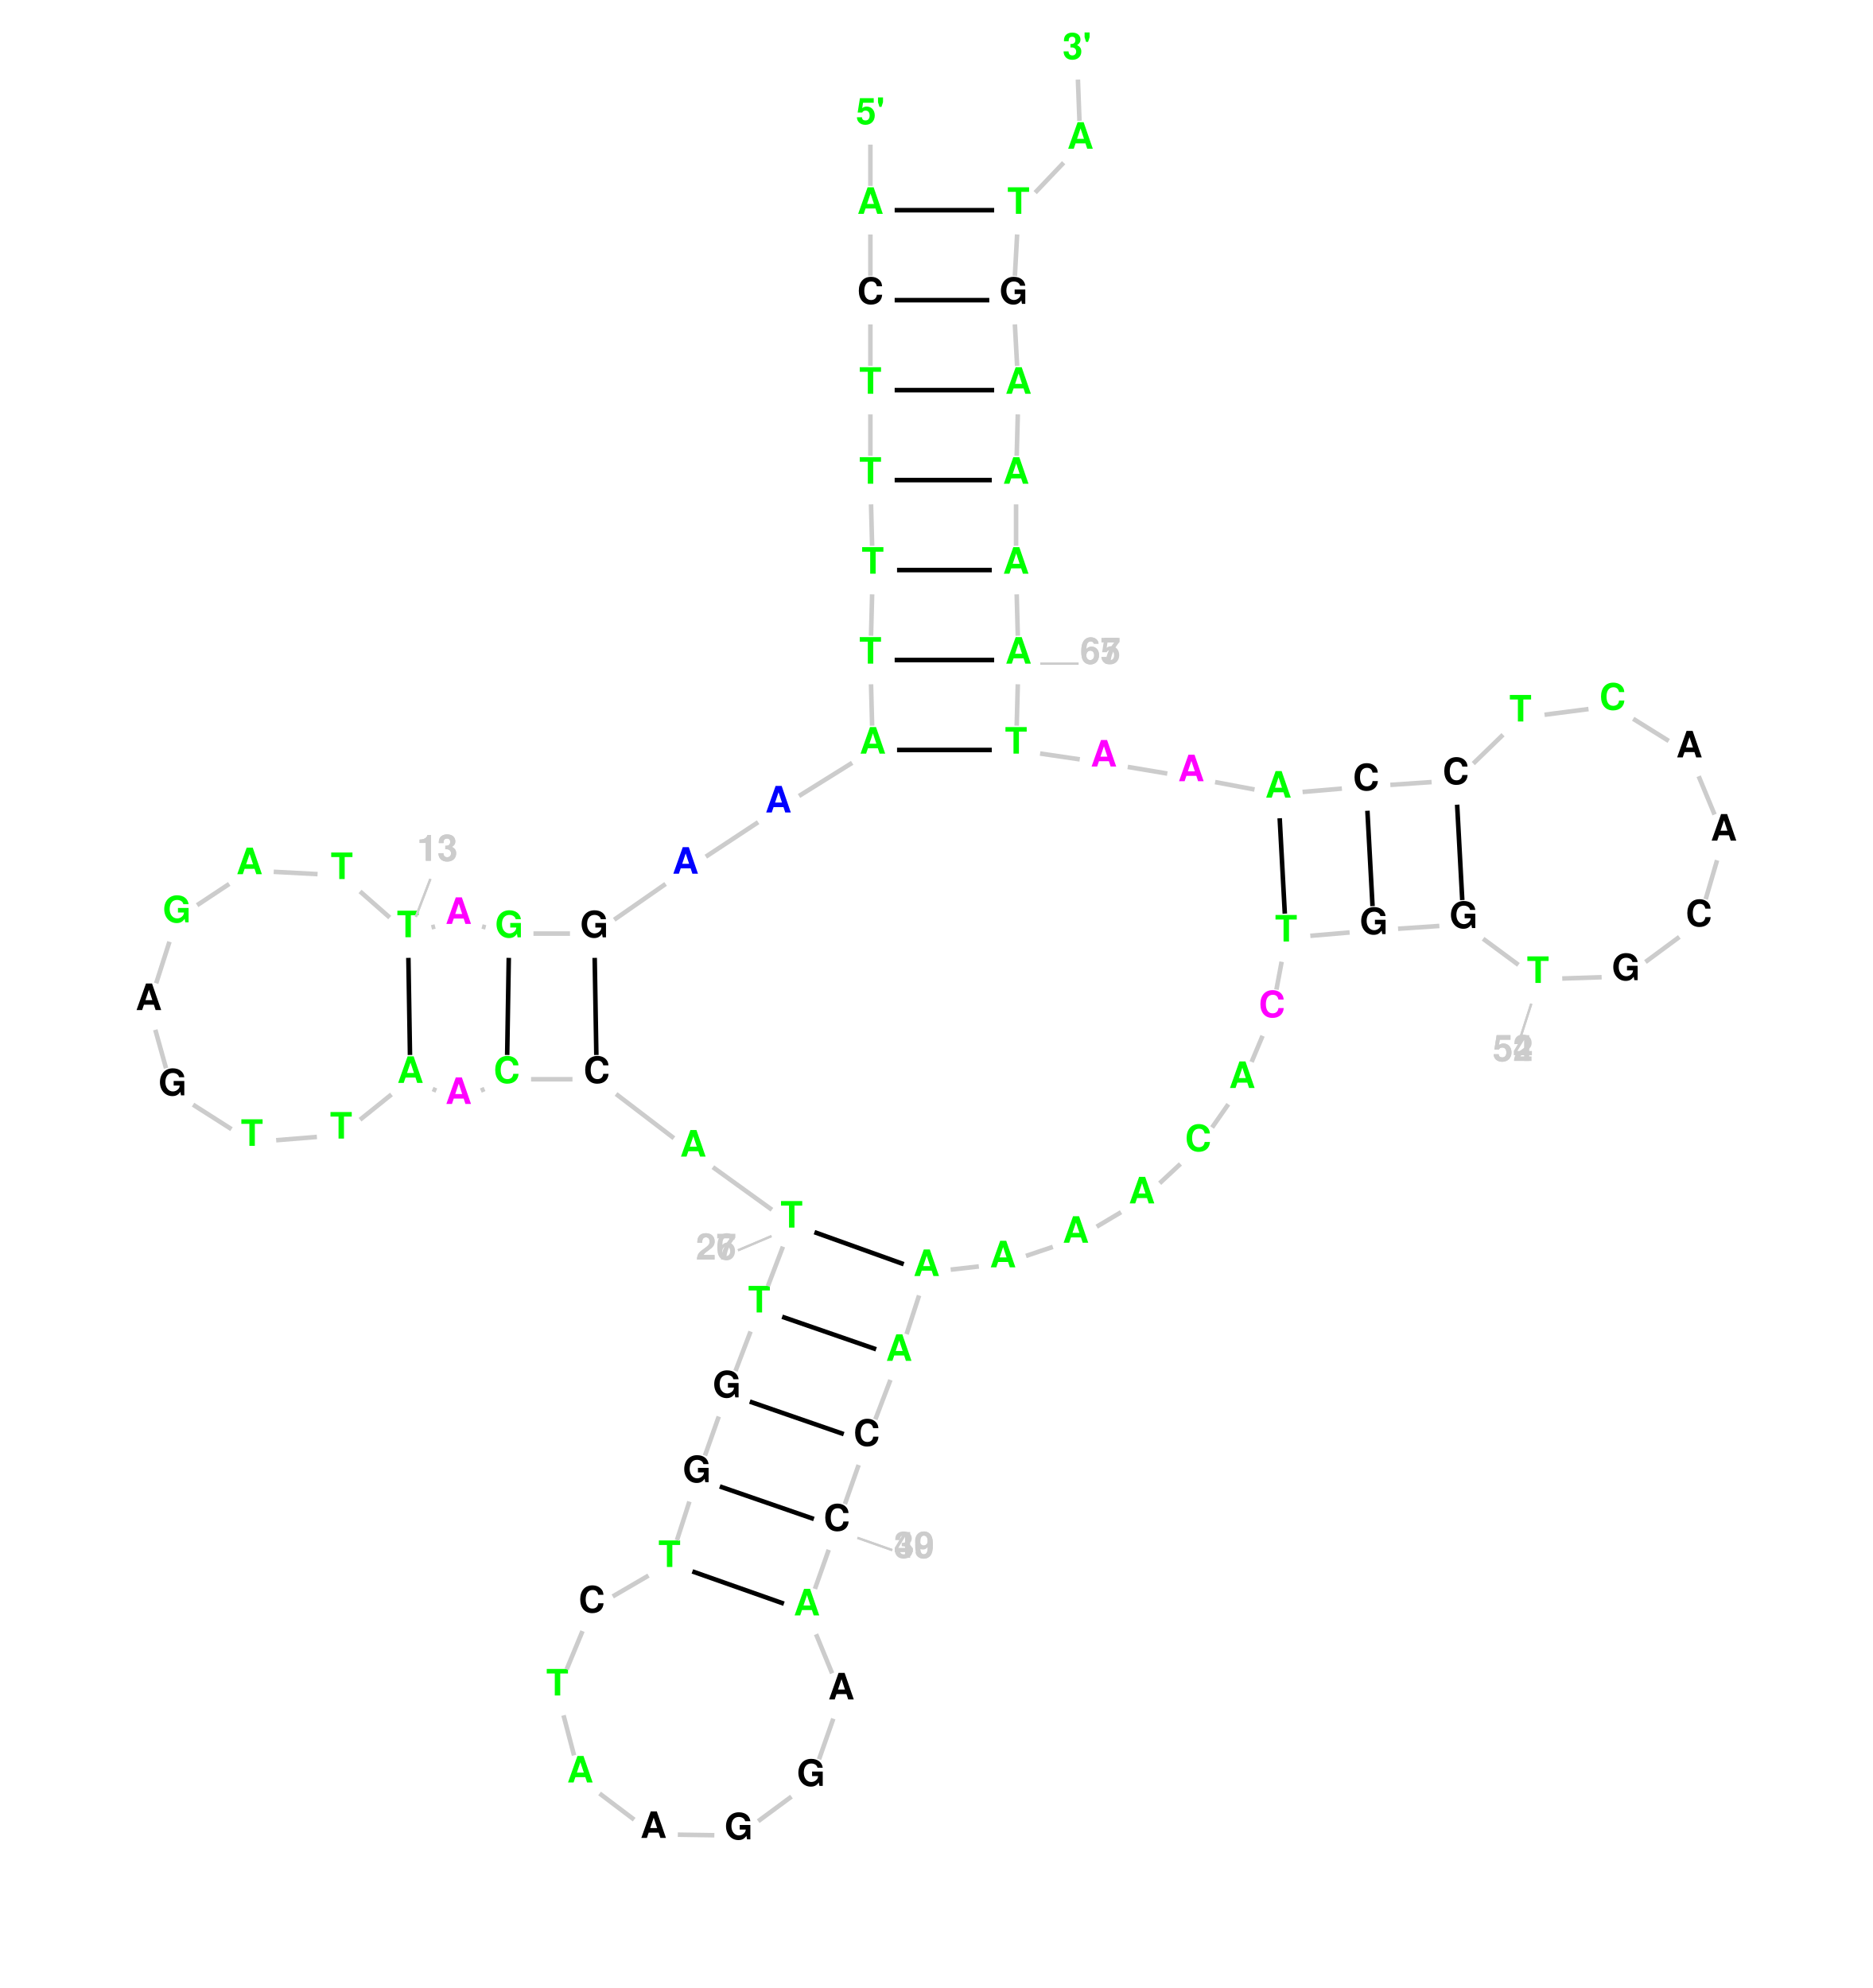
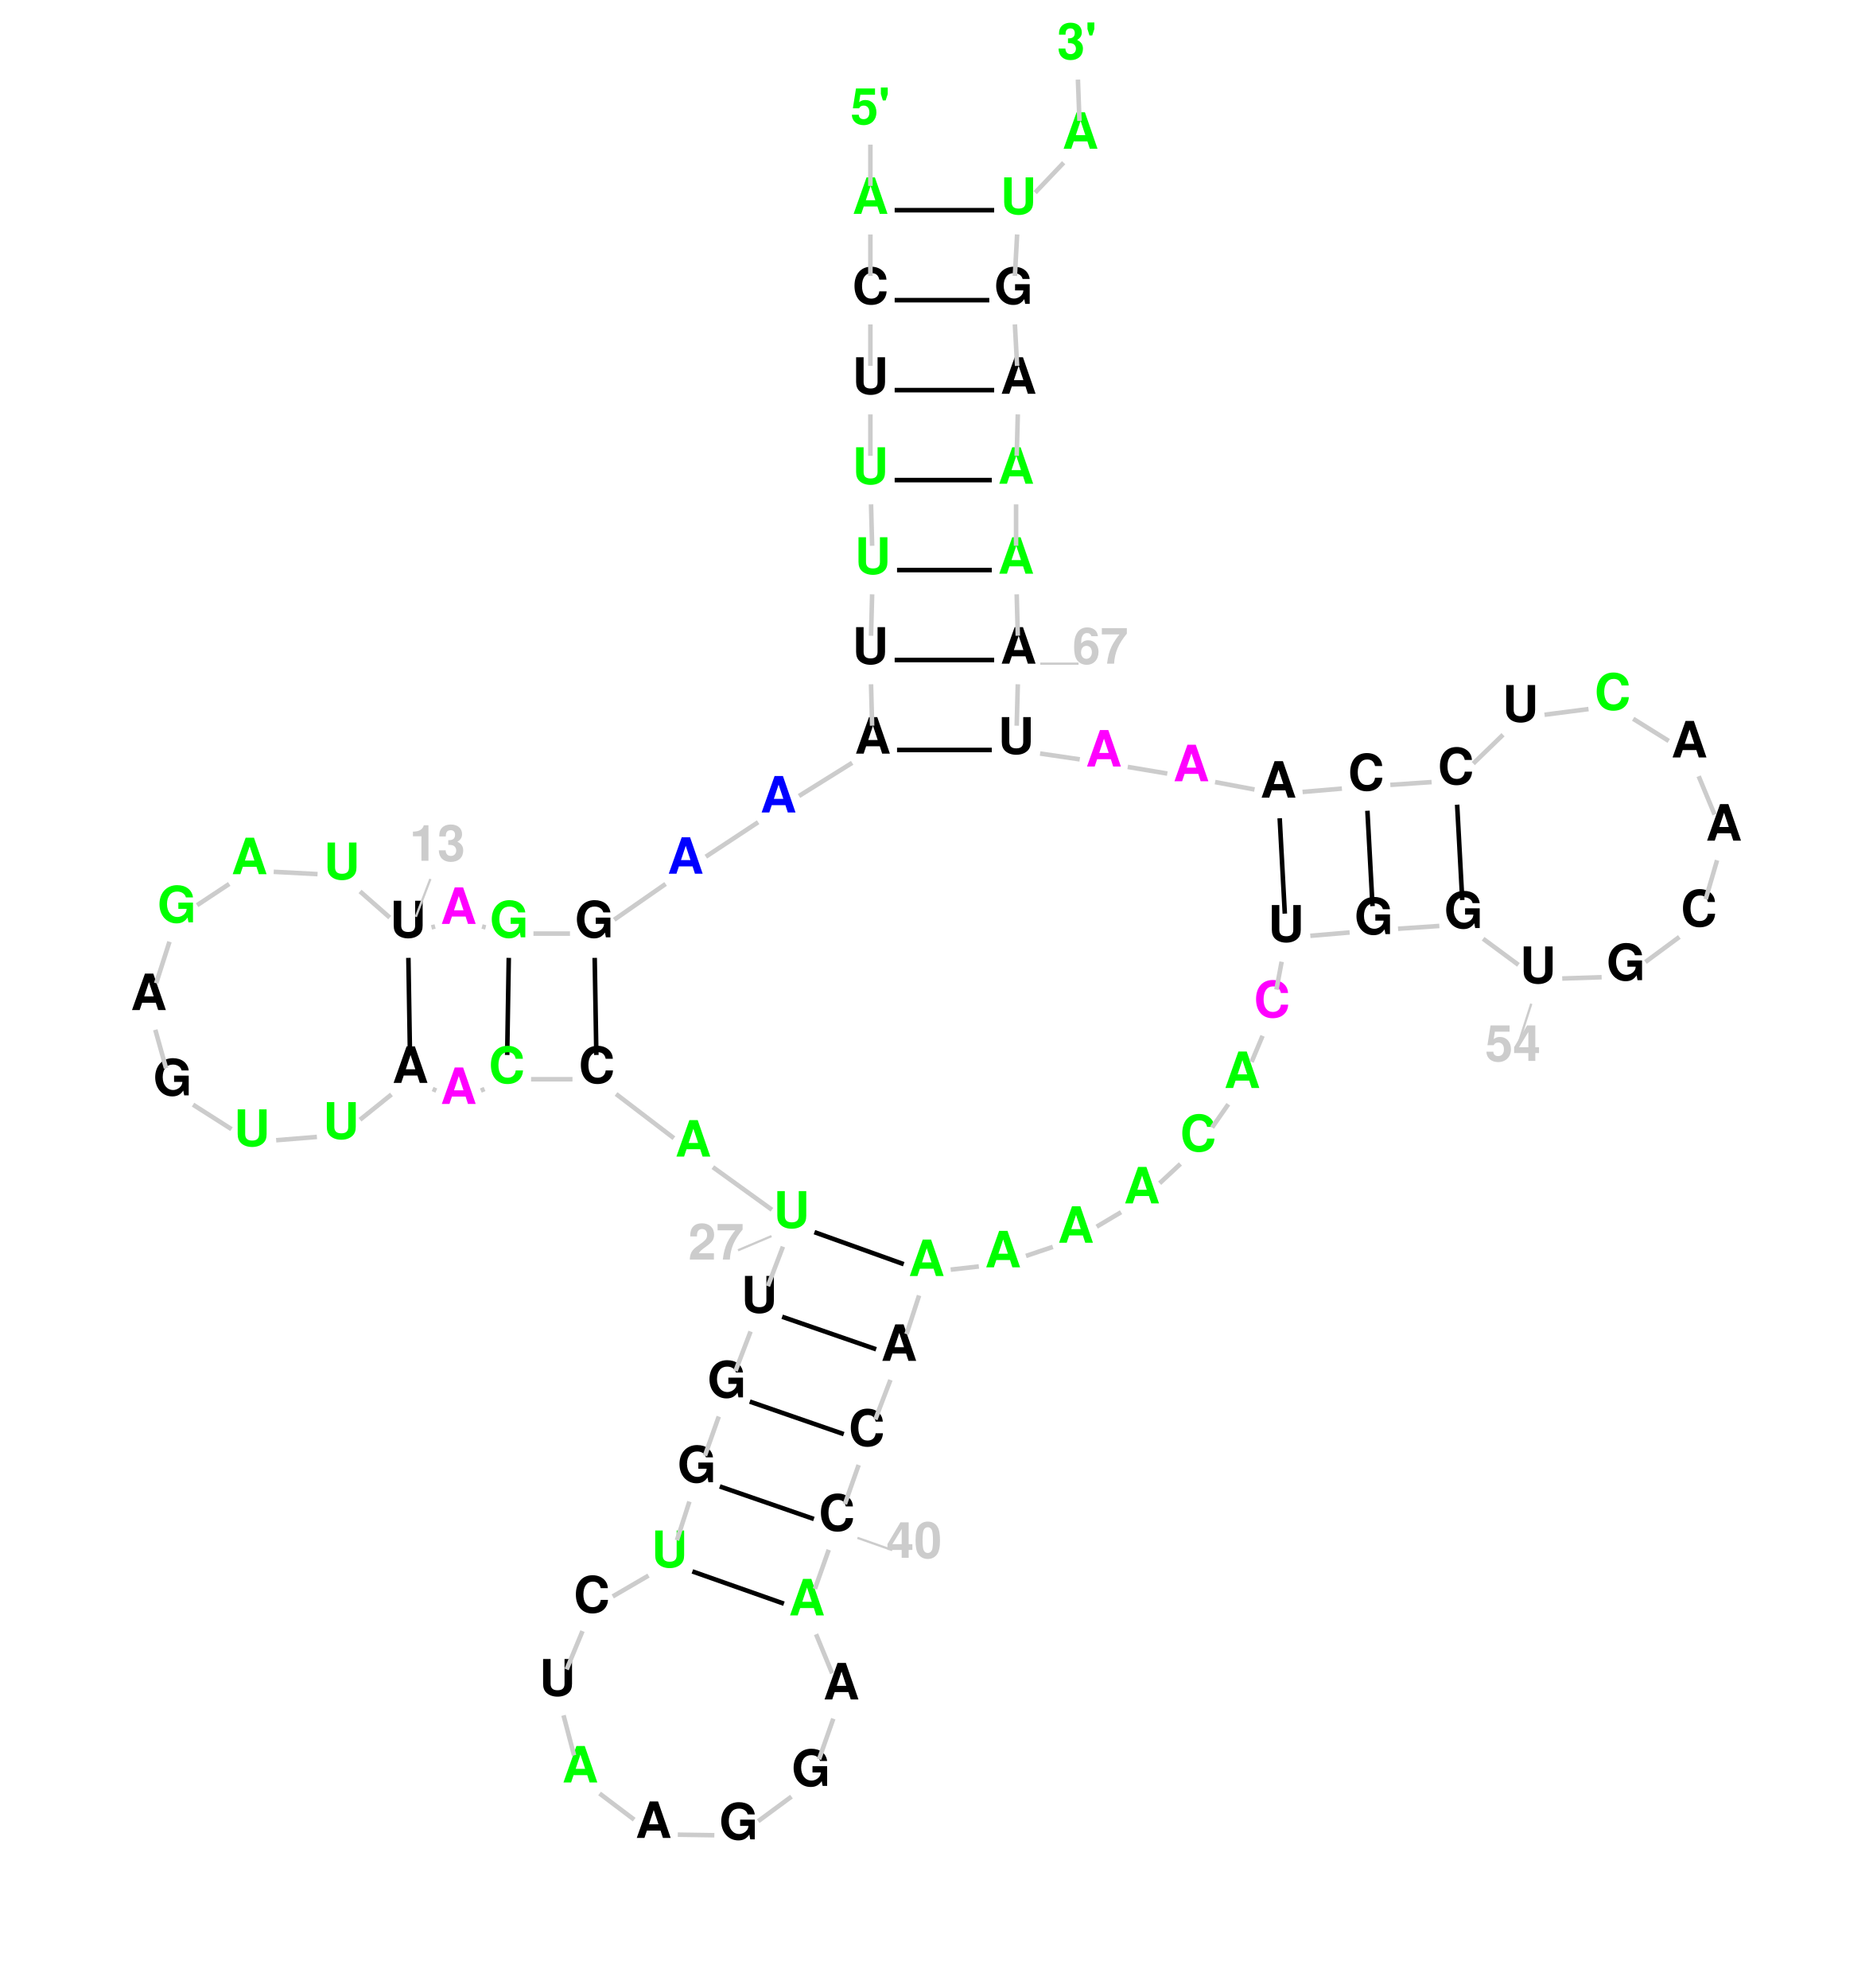
<svg xmlns="http://www.w3.org/2000/svg" width="629.362" height="668.24">
-   <g>
-     <style type="text/css">
+   <g id="r2dt-URS00006B5A23-M_LeuTAG">
+     <g>
+       <style type="text/css">

- 
- circle.red {stroke: rgb(255, 0, 255); fill: none; }
- circle.green {stroke: rgb(0, 255, 0); fill: none; }
- circle.blue {stroke: rgb(0, 0, 255); fill: none; }
- circle.black {stroke: rgb(0, 0, 0); fill: none; }
- circle.gray {stroke: rgb(204, 204, 204); fill: none; }
- circle.brown {stroke: rgb(211.65, 104.55, 30.6); fill: none; }
- line.red {stroke: rgb(255, 0, 255); stroke-width: 1.53; }
- line.green {stroke: rgb(0, 255, 0); stroke-width: 1.53; }
- line.blue {stroke: rgb(0, 0, 255); stroke-width: 1.53; }
- line.black {stroke: rgb(0, 0, 0); stroke-width: 1.53; }
- line.gray {stroke: rgb(204, 204, 204); stroke-width: 1.53; }
- line.brown {stroke: rgb(211.65, 104.55, 30.6); stroke-width: 1.53; }
- line {stroke: rgb(0, 0, 0); }
- text.red {fill: rgb(255, 0, 255); font-size: 12.24px; font-weight: bold; font-family: Helvetica; }
- text.green {fill: rgb(0, 255, 0); font-size: 12.24px; font-weight: bold; font-family: Helvetica; }
- text.blue {fill: rgb(0, 0, 255); font-size: 12.24px; font-weight: bold; font-family: Helvetica; }
- text.black {fill: rgb(0, 0, 0); font-size: 12.24px; font-weight: bold; font-family: Helvetica; }
- text.gray {fill: rgb(204, 204, 204); font-size: 12.24px; font-weight: bold; font-family: Helvetica; }
- text.brown {fill: rgb(211.65, 104.55, 30.6); font-size: 12.24px; font-weight: bold; font-family: Helvetica; }
- text {fill: rgb(0, 0, 0); font-size: 12.24px; font-weight: bold; font-family: Helvetica; text-anchor: middle; alignment-baseline: middle; }
- 
- .pseudoknot_connection{stroke-linecap: round; stroke-opacity: 0.2; stroke-width: 1.5; }
- .pseudoknot_segment1{stroke-linecap: round; stroke-opacity: 0.4; stroke-width: 12.24; }
- .pseudoknot_segment2{stroke-linecap: round; stroke-opacity: 0.4; stroke-width: 12.24; }
- line.numbering-line{stroke: rgb(204, 204, 204); stroke-width: 0.765; }
- line.predicted{stroke: rgb(0, 0, 0); stroke-dasharray: 2; }
- polyline{fill: none; stroke-linejoin: round; }
- sequential{visibility: hidden; }
- text.numbering-label{fill: rgb(204, 204, 204); }
+ #r2dt-URS00006B5A23-M_LeuTAG circle.red{stroke: rgb(255, 0, 255); fill: none; }#r2dt-URS00006B5A23-M_LeuTAG circle.green{stroke: rgb(0, 255, 0); fill: none; }#r2dt-URS00006B5A23-M_LeuTAG circle.blue{stroke: rgb(0, 0, 255); fill: none; }#r2dt-URS00006B5A23-M_LeuTAG circle.black{stroke: rgb(0, 0, 0); fill: none; }#r2dt-URS00006B5A23-M_LeuTAG circle.gray{stroke: rgb(204, 204, 204); fill: none; }#r2dt-URS00006B5A23-M_LeuTAG circle.brown{stroke: rgb(211.65, 104.55, 30.6); fill: none; }#r2dt-URS00006B5A23-M_LeuTAG line.red{stroke: rgb(255, 0, 255); stroke-width: 1.53; }#r2dt-URS00006B5A23-M_LeuTAG line.green{stroke: rgb(0, 255, 0); stroke-width: 1.53; }#r2dt-URS00006B5A23-M_LeuTAG line.blue{stroke: rgb(0, 0, 255); stroke-width: 1.53; }#r2dt-URS00006B5A23-M_LeuTAG line.black{stroke: rgb(0, 0, 0); stroke-width: 1.53; }#r2dt-URS00006B5A23-M_LeuTAG line.gray{stroke: rgb(204, 204, 204); stroke-width: 1.53; }#r2dt-URS00006B5A23-M_LeuTAG line.brown{stroke: rgb(211.65, 104.55, 30.6); stroke-width: 1.53; }#r2dt-URS00006B5A23-M_LeuTAG line{stroke: rgb(0, 0, 0); }#r2dt-URS00006B5A23-M_LeuTAG text.red{fill: rgb(255, 0, 255); font-size: 16.833px; font-weight: bold; font-family: Helvetica; }#r2dt-URS00006B5A23-M_LeuTAG text.green{fill: rgb(0, 255, 0); font-size: 16.833px; font-weight: bold; font-family: Helvetica; }#r2dt-URS00006B5A23-M_LeuTAG text.blue{fill: rgb(0, 0, 255); font-size: 16.833px; font-weight: bold; font-family: Helvetica; }#r2dt-URS00006B5A23-M_LeuTAG text.black{fill: rgb(0, 0, 0); font-size: 16.833px; font-weight: bold; font-family: Helvetica; }#r2dt-URS00006B5A23-M_LeuTAG text.gray{fill: rgb(204, 204, 204); font-size: 16.833px; font-weight: bold; font-family: Helvetica; }#r2dt-URS00006B5A23-M_LeuTAG text.brown{fill: rgb(211.65, 104.55, 30.6); font-size: 16.833px; font-weight: bold; font-family: Helvetica; }#r2dt-URS00006B5A23-M_LeuTAG text{fill: rgb(0, 0, 0); font-size: 16.833px; font-weight: bold; font-family: Helvetica; text-anchor: middle; alignment-baseline: middle; }#r2dt-URS00006B5A23-M_LeuTAG .pseudoknot_connection{stroke-linecap: round; stroke-opacity: 0.2; stroke-width: 1.5; }#r2dt-URS00006B5A23-M_LeuTAG .pseudoknot_segment1{stroke-linecap: round; stroke-opacity: 0.4; stroke-width: 12.24; }#r2dt-URS00006B5A23-M_LeuTAG .pseudoknot_segment2{stroke-linecap: round; stroke-opacity: 0.4; stroke-width: 12.24; }#r2dt-URS00006B5A23-M_LeuTAG .sequential{visibility: hidden; }#r2dt-URS00006B5A23-M_LeuTAG line.numbering-line{stroke: rgb(204, 204, 204); stroke-width: 0.765; }#r2dt-URS00006B5A23-M_LeuTAG line.predicted{stroke: rgb(0, 0, 0); stroke-dasharray: 2; }#r2dt-URS00006B5A23-M_LeuTAG polyline{fill: none; stroke-linejoin: round; }#r2dt-URS00006B5A23-M_LeuTAG text.numbering-label{fill: rgb(204, 204, 204); }

</style>
-   </g>
-   <g>
-     <text x="292.522" y="41.679" class="green">5'</text>
-   </g>
-   <g>
-     <text x="292.522" y="71.88" class="green">A</text>
-   </g>
-   <g>
-     <line x1="300.681" y1="70.656" x2="334.122" y2="70.656" class="black" />
-   </g>
-   <g>
-     <text x="292.522" y="102.12" class="black">C</text>
-   </g>
-   <g>
-     <line x1="300.681" y1="100.896" x2="332.482" y2="100.896" class="black" />
-   </g>
-   <g>
-     <text x="292.522" y="132.36" class="green">T</text>
-   </g>
-   <g>
-     <line x1="300.681" y1="131.136" x2="334.122" y2="131.136" class="black" />
-   </g>
-   <g>
-     <text x="292.522" y="162.6" class="green">T</text>
-   </g>
-   <g>
-     <line x1="300.681" y1="161.376" x2="333.322" y2="161.376" class="black" />
-   </g>
-   <g>
-     <text x="293.322" y="192.84" class="green">T</text>
-   </g>
-   <g>
-     <line x1="301.481" y1="191.616" x2="333.322" y2="191.616" class="black" />
-   </g>
-   <g>
-     <text x="292.522" y="223.08" class="green">T</text>
-   </g>
-   <g>
-     <line x1="300.681" y1="221.856" x2="334.122" y2="221.856" class="black" />
-   </g>
-   <g>
-     <text x="293.322" y="253.32" class="green">A</text>
-   </g>
-   <g>
-     <line x1="301.481" y1="252.096" x2="333.322" y2="252.096" class="black" />
-   </g>
-   <g>
-     <text x="261.607" y="273.107" class="blue">A</text>
-   </g>
-   <g>
-     <text x="230.401" y="293.684" class="blue">A</text>
-   </g>
-   <g>
-     <text x="199.722" y="315.04" class="black">G</text>
-   </g>
-   <g>
-     <line x1="199.862" y1="321.975" x2="200.422" y2="354.618" class="black" />
-   </g>
-   <g>
-     <text x="171.122" y="315.04" class="green">G</text>
-   </g>
-   <g>
-     <line x1="170.988" y1="321.975" x2="170.455" y2="354.618" class="black" />
-   </g>
-   <g>
-     <text x="154.121" y="310.558" class="red">A</text>
-   </g>
-   <g>
-     <text x="137.12" y="315.04" class="green">T</text>
-   </g>
-   <g>
-     <line x1="137.253" y1="321.975" x2="137.787" y2="354.618" class="black" />
-   </g>
-   <g>
-     <text x="146.998" y="289.333" class="numbering-label sequential">13</text>
-   </g>
-   <g>
-     <text x="146.998" y="289.333" class="numbering-label template">13</text>
-   </g>
-   <g>
-     <line x1="139.754" y1="308.185" x2="144.646" y2="295.453" class="numbering-line sequential" />
-   </g>
-   <g>
-     <line x1="139.754" y1="308.185" x2="144.646" y2="295.453" class="numbering-line template" />
-   </g>
-   <g>
-     <text x="114.88" y="295.48" class="green">T</text>
-   </g>
-   <g>
-     <text x="83.84" y="293.84" class="green">A</text>
-   </g>
-   <g>
-     <text x="59.44" y="310" class="green">G</text>
-   </g>
-   <g>
-     <text x="50" y="339.52" class="black">A</text>
-   </g>
-   <g>
-     <text x="58" y="368.16" class="black">G</text>
-   </g>
-   <g>
-     <text x="84.68" y="385.16" class="green">T</text>
-   </g>
-   <g>
-     <text x="114.64" y="382.72" class="green">T</text>
-   </g>
-   <g>
-     <text x="137.92" y="364" class="green">A</text>
-   </g>
-   <g>
-     <text x="154.121" y="371.079" class="red">A</text>
-   </g>
-   <g>
-     <text x="170.322" y="364" class="green">C</text>
-   </g>
-   <g>
-     <text x="200.562" y="364" class="black">C</text>
-   </g>
-   <g>
-     <text x="232.968" y="388.77" class="green">A</text>
-   </g>
-   <g>
-     <text x="266.042" y="412.64" class="green">T</text>
-   </g>
-   <g>
-     <line x1="273.722" y1="414.173" x2="303.721" y2="424.94" class="black" />
-   </g>
-   <g>
-     <text x="240.683" y="423.383" class="numbering-label sequential">26</text>
-   </g>
-   <g>
-     <text x="240.683" y="423.383" class="numbering-label template">27</text>
-   </g>
-   <g>
-     <line x1="259.279" y1="415.505" x2="248.027" y2="420.272" class="numbering-line sequential" />
-   </g>
-   <g>
-     <line x1="259.279" y1="415.505" x2="248.027" y2="420.272" class="numbering-line template" />
-   </g>
-   <g>
-     <text x="255.162" y="441.16" class="green">T</text>
-   </g>
-   <g>
-     <line x1="262.872" y1="442.607" x2="294.451" y2="453.546" class="black" />
-   </g>
-   <g>
-     <text x="244.282" y="469.68" class="black">G</text>
-   </g>
-   <g>
-     <line x1="251.992" y1="471.127" x2="283.571" y2="482.066" class="black" />
-   </g>
-   <g>
-     <text x="234.202" y="498.2" class="black">G</text>
-   </g>
-   <g>
-     <line x1="241.913" y1="499.645" x2="273.53" y2="510.588" class="black" />
-   </g>
-   <g>
-     <text x="225.002" y="526.72" class="green">T</text>
-   </g>
-   <g>
-     <line x1="232.697" y1="528.21" x2="263.466" y2="539.062" class="black" />
-   </g>
-   <g>
-     <text x="198.882" y="541.96" class="black">C</text>
-   </g>
-   <g>
-     <text x="187.322" y="569.92" class="green">T</text>
-   </g>
-   <g>
-     <text x="195.002" y="599.16" class="green">A</text>
-   </g>
-   <g>
-     <text x="219.642" y="617.8" class="black">A</text>
-   </g>
-   <g>
-     <text x="248.242" y="618.24" class="black">G</text>
-   </g>
-   <g>
-     <text x="272.562" y="600.28" class="black">G</text>
-   </g>
-   <g>
-     <text x="282.762" y="571.24" class="black">A</text>
-   </g>
-   <g>
-     <text x="271.162" y="543" class="green">A</text>
-   </g>
-   <g>
-     <text x="281.242" y="514.48" class="black">C</text>
-   </g>
-   <g>
-     <text x="307.213" y="523.641" class="numbering-label sequential">39</text>
-   </g>
-   <g>
-     <text x="307.213" y="523.641" class="numbering-label template">40</text>
-   </g>
-   <g>
-     <line x1="288.167" y1="516.923" x2="299.869" y2="521.051" class="numbering-line sequential" />
-   </g>
-   <g>
-     <line x1="288.167" y1="516.923" x2="299.869" y2="521.051" class="numbering-line template" />
-   </g>
-   <g>
-     <text x="291.282" y="485.96" class="black">C</text>
-   </g>
-   <g>
-     <text x="302.162" y="457.44" class="green">A</text>
-   </g>
-   <g>
-     <text x="311.402" y="428.92" class="green">A</text>
-   </g>
-   <g>
-     <text x="337.08" y="425.999" class="green">A</text>
-   </g>
-   <g>
-     <text x="361.568" y="417.738" class="green">A</text>
-   </g>
-   <g>
-     <text x="383.769" y="404.51" class="green">A</text>
-   </g>
-   <g>
-     <text x="402.689" y="386.905" class="green">C</text>
-   </g>
-   <g>
-     <text x="417.481" y="365.712" class="green">A</text>
-   </g>
-   <g>
-     <text x="427.481" y="341.882" class="red">C</text>
-   </g>
-   <g>
-     <text x="432.242" y="316.48" class="green">T</text>
-   </g>
-   <g>
-     <line x1="431.804" y1="307.108" x2="430.08" y2="275.045" class="black" />
-   </g>
-   <g>
-     <text x="461.722" y="313.96" class="black">G</text>
-   </g>
-   <g>
-     <line x1="461.284" y1="304.588" x2="459.56" y2="272.525" class="black" />
-   </g>
-   <g>
-     <text x="491.882" y="311.92" class="black">G</text>
-   </g>
-   <g>
-     <line x1="491.444" y1="302.548" x2="489.72" y2="270.485" class="black" />
-   </g>
-   <g>
-     <text x="516.882" y="330.4" class="green">T</text>
-   </g>
-   <g>
-     <text x="508.462" y="356.621" class="numbering-label sequential">52</text>
-   </g>
-   <g>
-     <text x="508.462" y="356.621" class="numbering-label template">54</text>
-   </g>
-   <g>
-     <line x1="514.636" y1="337.393" x2="510.427" y2="350.501" class="numbering-line sequential" />
-   </g>
-   <g>
-     <line x1="514.636" y1="337.393" x2="510.427" y2="350.501" class="numbering-line template" />
-   </g>
-   <g>
-     <text x="546.442" y="329.44" class="black">G</text>
-   </g>
-   <g>
-     <text x="570.962" y="311.32" class="black">C</text>
-   </g>
-   <g>
-     <text x="579.362" y="282.56" class="black">A</text>
-   </g>
-   <g>
-     <text x="567.762" y="254.6" class="black">A</text>
-   </g>
-   <g>
-     <text x="541.962" y="238.52" class="green">C</text>
-   </g>
-   <g>
-     <text x="511.002" y="242.52" class="green">T</text>
-   </g>
-   <g>
-     <text x="489.282" y="263.56" class="black">C</text>
-   </g>
-   <g>
-     <text x="459.122" y="265.6" class="black">C</text>
-   </g>
-   <g>
-     <text x="429.642" y="268.12" class="green">A</text>
-   </g>
-   <g>
-     <text x="400.356" y="262.598" class="red">A</text>
-   </g>
-   <g>
-     <text x="370.965" y="257.664" class="red">A</text>
-   </g>
-   <g>
-     <text x="341.482" y="253.32" class="green">T</text>
-   </g>
-   <g>
-     <text x="342.282" y="223.08" class="green">A</text>
-   </g>
-   <g>
-     <text x="369.821" y="223.08" class="numbering-label sequential">65</text>
-   </g>
-   <g>
-     <text x="369.821" y="223.08" class="numbering-label template">67</text>
-   </g>
-   <g>
-     <line x1="349.625" y1="223.08" x2="362.477" y2="223.08" class="numbering-line sequential" />
-   </g>
-   <g>
-     <line x1="349.625" y1="223.08" x2="362.477" y2="223.08" class="numbering-line template" />
-   </g>
-   <g>
-     <text x="341.482" y="192.84" class="green">A</text>
-   </g>
-   <g>
-     <text x="341.482" y="162.6" class="green">A</text>
-   </g>
-   <g>
-     <text x="342.282" y="132.36" class="green">A</text>
-   </g>
-   <g>
-     <text x="340.642" y="102.12" class="black">G</text>
-   </g>
-   <g>
-     <text x="342.282" y="71.88" class="green">T</text>
-   </g>
-   <g>
-     <text x="363.099" y="50" class="green">A</text>
-   </g>
-   <g>
-     <text x="361.956" y="19.82" class="green">3'</text>
-   </g>
-   <g>
-     <line x1="292.522" y1="48.615" x2="292.522" y2="62.496" class="gray" />
-   </g>
-   <g>
-     <line x1="292.522" y1="78.816" x2="292.522" y2="92.737" class="gray" />
-   </g>
-   <g>
-     <line x1="292.522" y1="109.056" x2="292.522" y2="122.977" class="gray" />
-   </g>
-   <g>
-     <line x1="292.522" y1="139.296" x2="292.522" y2="153.217" class="gray" />
-   </g>
-   <g>
-     <line x1="292.737" y1="169.533" x2="293.106" y2="183.459" class="gray" />
-   </g>
-   <g>
-     <line x1="293.106" y1="199.773" x2="292.737" y2="213.699" class="gray" />
-   </g>
-   <g>
-     <line x1="292.737" y1="230.013" x2="293.106" y2="243.939" class="gray" />
-   </g>
-   <g>
-     <line x1="286.399" y1="256.416" x2="268.53" y2="267.563" class="gray" />
-   </g>
-   <g>
-     <line x1="254.795" y1="276.375" x2="237.213" y2="287.968" class="gray" />
-   </g>
-   <g>
-     <line x1="223.704" y1="297.122" x2="206.419" y2="309.155" class="gray" />
-   </g>
-   <g>
-     <line x1="191.562" y1="313.816" x2="179.281" y2="313.816" class="gray" />
-   </g>
-   <g>
-     <line x1="163.231" y1="311.736" x2="162.011" y2="311.414" class="gray" />
-   </g>
-   <g>
-     <line x1="146.231" y1="311.414" x2="145.01" y2="311.736" class="gray" />
-   </g>
-   <g>
-     <line x1="130.993" y1="308.428" x2="121.007" y2="299.645" class="gray" />
-   </g>
-   <g>
-     <line x1="106.731" y1="293.826" x2="91.989" y2="293.047" class="gray" />
-   </g>
-   <g>
-     <line x1="77.037" y1="297.122" x2="66.243" y2="304.271" class="gray" />
-   </g>
-   <g>
-     <line x1="56.955" y1="316.549" x2="52.485" y2="330.524" class="gray" />
-   </g>
-   <g>
-     <line x1="52.195" y1="346.155" x2="55.805" y2="359.077" class="gray" />
-   </g>
-   <g>
-     <line x1="64.882" y1="371.321" x2="77.798" y2="379.552" class="gray" />
-   </g>
-   <g>
-     <line x1="92.813" y1="383.274" x2="106.507" y2="382.159" class="gray" />
-   </g>
-   <g>
-     <line x1="120.999" y1="376.383" x2="131.561" y2="367.89" class="gray" />
-   </g>
-   <g>
-     <line x1="145.397" y1="366.043" x2="146.643" y2="366.588" class="gray" />
-   </g>
-   <g>
-     <line x1="161.598" y1="366.588" x2="162.844" y2="366.043" class="gray" />
-   </g>
-   <g>
-     <line x1="178.481" y1="362.776" x2="192.402" y2="362.776" class="gray" />
-   </g>
-   <g>
-     <line x1="207.045" y1="367.732" x2="226.485" y2="382.591" class="gray" />
-   </g>
-   <g>
-     <line x1="239.584" y1="392.321" x2="259.425" y2="406.641" class="gray" />
-   </g>
-   <g>
-     <line x1="263.133" y1="419.04" x2="258.07" y2="432.312" class="gray" />
-   </g>
-   <g>
-     <line x1="252.253" y1="447.56" x2="247.19" y2="460.832" class="gray" />
-   </g>
-   <g>
-     <line x1="241.562" y1="476.15" x2="236.921" y2="489.283" class="gray" />
-   </g>
-   <g>
-     <line x1="231.696" y1="504.742" x2="227.507" y2="517.731" class="gray" />
-   </g>
-   <g>
-     <line x1="217.954" y1="529.609" x2="205.93" y2="536.624" class="gray" />
-   </g>
-   <g>
-     <line x1="195.764" y1="548.277" x2="190.439" y2="561.156" class="gray" />
-   </g>
-   <g>
-     <line x1="189.394" y1="576.589" x2="192.929" y2="590.044" class="gray" />
-   </g>
-   <g>
-     <line x1="201.509" y1="602.859" x2="213.134" y2="611.653" class="gray" />
-   </g>
-   <g>
-     <line x1="227.8" y1="616.702" x2="240.083" y2="616.891" class="gray" />
-   </g>
-   <g>
-     <line x1="254.806" y1="612.169" x2="265.998" y2="603.904" class="gray" />
-   </g>
-   <g>
-     <line x1="275.266" y1="591.358" x2="280.057" y2="577.715" class="gray" />
-   </g>
-   <g>
-     <line x1="279.661" y1="562.468" x2="274.262" y2="549.324" class="gray" />
-   </g>
-   <g>
-     <line x1="273.881" y1="534.083" x2="278.522" y2="520.95" class="gray" />
-   </g>
-   <g>
-     <line x1="283.951" y1="505.56" x2="288.572" y2="492.433" class="gray" />
-   </g>
-   <g>
-     <line x1="294.19" y1="477.112" x2="299.253" y2="463.84" class="gray" />
-   </g>
-   <g>
-     <line x1="304.677" y1="448.454" x2="308.887" y2="435.459" class="gray" />
-   </g>
-   <g>
-     <line x1="319.509" y1="426.774" x2="328.972" y2="425.697" class="gray" />
-   </g>
-   <g>
-     <line x1="344.812" y1="422.167" x2="353.836" y2="419.123" class="gray" />
-   </g>
-   <g>
-     <line x1="368.578" y1="412.338" x2="376.759" y2="407.463" class="gray" />
-   </g>
-   <g>
-     <line x1="389.743" y1="397.727" x2="396.715" y2="391.239" class="gray" />
-   </g>
-   <g>
-     <line x1="407.359" y1="378.99" x2="412.81" y2="371.18" class="gray" />
-   </g>
-   <g>
-     <line x1="420.638" y1="356.964" x2="424.323" y2="348.182" class="gray" />
-   </g>
-   <g>
-     <line x1="428.984" y1="332.638" x2="430.738" y2="323.277" class="gray" />
-   </g>
-   <g>
-     <line x1="440.372" y1="314.561" x2="453.591" y2="313.431" class="gray" />
-   </g>
-   <g>
-     <line x1="469.863" y1="312.186" x2="483.74" y2="311.247" class="gray" />
-   </g>
-   <g>
-     <line x1="498.443" y1="315.547" x2="510.32" y2="324.326" class="gray" />
-   </g>
-   <g>
-     <line x1="525.037" y1="328.912" x2="538.286" y2="328.481" class="gray" />
-   </g>
-   <g>
-     <line x1="553.004" y1="323.367" x2="564.399" y2="314.946" class="gray" />
-   </g>
-   <g>
-     <line x1="573.249" y1="302.264" x2="577.074" y2="289.169" class="gray" />
-   </g>
-   <g>
-     <line x1="576.235" y1="273.799" x2="570.889" y2="260.913" class="gray" />
-   </g>
-   <g>
-     <line x1="560.837" y1="249.06" x2="548.887" y2="241.612" class="gray" />
-   </g>
-   <g>
-     <line x1="533.869" y1="238.342" x2="519.094" y2="240.251" class="gray" />
-   </g>
-   <g>
-     <line x1="505.141" y1="246.974" x2="495.142" y2="256.659" class="gray" />
-   </g>
-   <g>
-     <line x1="481.14" y1="262.887" x2="467.263" y2="263.826" class="gray" />
-   </g>
-   <g>
-     <line x1="450.991" y1="265.071" x2="437.772" y2="266.201" class="gray" />
-   </g>
-   <g>
-     <line x1="421.623" y1="265.384" x2="408.374" y2="262.886" class="gray" />
-   </g>
-   <g>
-     <line x1="392.309" y1="260.023" x2="379.013" y2="257.791" class="gray" />
-   </g>
-   <g>
-     <line x1="362.892" y1="255.251" x2="349.554" y2="253.286" class="gray" />
-   </g>
-   <g>
-     <line x1="341.697" y1="243.939" x2="342.066" y2="230.013" class="gray" />
-   </g>
-   <g>
-     <line x1="342.066" y1="213.699" x2="341.697" y2="199.773" class="gray" />
-   </g>
-   <g>
-     <line x1="341.482" y1="183.457" x2="341.482" y2="169.536" class="gray" />
-   </g>
-   <g>
-     <line x1="341.697" y1="153.219" x2="342.066" y2="139.293" class="gray" />
-   </g>
-   <g>
-     <line x1="341.84" y1="122.989" x2="341.083" y2="109.044" class="gray" />
-   </g>
-   <g>
-     <line x1="341.083" y1="92.749" x2="341.84" y2="78.804" class="gray" />
-   </g>
-   <g>
-     <line x1="347.906" y1="64.745" x2="357.475" y2="54.688" class="gray" />
-   </g>
-   <g>
-     <line x1="362.791" y1="40.622" x2="362.265" y2="26.75" class="gray" />
+     </g>
+     <g>
+       <text x="292.522" y="41.679" class="green">5'</text>
+     </g>
+     <g>
+       <text x="292.522" y="71.88" class="green">A</text>
+     </g>
+     <g>
+       <line x1="300.681" y1="70.656" x2="334.122" y2="70.656" class="black" />
+     </g>
+     <g>
+       <text x="292.522" y="102.12" class="black">C</text>
+     </g>
+     <g>
+       <line x1="300.681" y1="100.896" x2="332.482" y2="100.896" class="black" />
+     </g>
+     <g>
+       <text x="292.522" y="132.36" class="black">U</text>
+     </g>
+     <g>
+       <line x1="300.681" y1="131.136" x2="334.122" y2="131.136" class="black" />
+     </g>
+     <g>
+       <text x="292.522" y="162.6" class="green">U</text>
+     </g>
+     <g>
+       <line x1="300.681" y1="161.376" x2="333.322" y2="161.376" class="black" />
+     </g>
+     <g>
+       <text x="293.322" y="192.84" class="green">U</text>
+     </g>
+     <g>
+       <line x1="301.481" y1="191.616" x2="333.322" y2="191.616" class="black" />
+     </g>
+     <g>
+       <text x="292.522" y="223.08" class="black">U</text>
+     </g>
+     <g>
+       <line x1="300.681" y1="221.856" x2="334.122" y2="221.856" class="black" />
+     </g>
+     <g>
+       <text x="293.322" y="253.32" class="black">A</text>
+     </g>
+     <g>
+       <line x1="301.481" y1="252.096" x2="333.322" y2="252.096" class="black" />
+     </g>
+     <g>
+       <text x="261.607" y="273.107" class="blue">A</text>
+     </g>
+     <g>
+       <text x="230.401" y="293.684" class="blue">A</text>
+     </g>
+     <g>
+       <text x="199.722" y="315.04" class="black">G</text>
+     </g>
+     <g>
+       <line x1="199.862" y1="321.975" x2="200.422" y2="354.618" class="black" />
+     </g>
+     <g>
+       <text x="171.122" y="315.04" class="green">G</text>
+     </g>
+     <g>
+       <line x1="170.988" y1="321.975" x2="170.455" y2="354.618" class="black" />
+     </g>
+     <g>
+       <text x="154.121" y="310.558" class="red">A</text>
+     </g>
+     <g>
+       <text x="137.12" y="315.04" class="black">U</text>
+     </g>
+     <g>
+       <line x1="137.253" y1="321.975" x2="137.787" y2="354.618" class="black" />
+     </g>
+     <g>
+       <text x="146.998" y="289.333" class="numbering-label sequential">13</text>
+     </g>
+     <g>
+       <text x="146.998" y="289.333" class="numbering-label template">13</text>
+     </g>
+     <g>
+       <line x1="139.754" y1="308.185" x2="144.646" y2="295.453" class="numbering-line sequential" />
+     </g>
+     <g>
+       <line x1="139.754" y1="308.185" x2="144.646" y2="295.453" class="numbering-line template" />
+     </g>
+     <g>
+       <text x="114.88" y="295.48" class="green">U</text>
+     </g>
+     <g>
+       <text x="83.84" y="293.84" class="green">A</text>
+     </g>
+     <g>
+       <text x="59.44" y="310" class="green">G</text>
+     </g>
+     <g>
+       <text x="50" y="339.52" class="black">A</text>
+     </g>
+     <g>
+       <text x="58" y="368.16" class="black">G</text>
+     </g>
+     <g>
+       <text x="84.68" y="385.16" class="green">U</text>
+     </g>
+     <g>
+       <text x="114.64" y="382.72" class="green">U</text>
+     </g>
+     <g>
+       <text x="137.92" y="364" class="black">A</text>
+     </g>
+     <g>
+       <text x="154.121" y="371.079" class="red">A</text>
+     </g>
+     <g>
+       <text x="170.322" y="364" class="green">C</text>
+     </g>
+     <g>
+       <text x="200.562" y="364" class="black">C</text>
+     </g>
+     <g>
+       <text x="232.968" y="388.77" class="green">A</text>
+     </g>
+     <g>
+       <text x="266.042" y="412.64" class="green">U</text>
+     </g>
+     <g>
+       <line x1="273.722" y1="414.173" x2="303.721" y2="424.94" class="black" />
+     </g>
+     <g>
+       <text x="240.683" y="423.383" class="numbering-label sequential">26</text>
+     </g>
+     <g>
+       <text x="240.683" y="423.383" class="numbering-label template">27</text>
+     </g>
+     <g>
+       <line x1="259.279" y1="415.505" x2="248.027" y2="420.272" class="numbering-line sequential" />
+     </g>
+     <g>
+       <line x1="259.279" y1="415.505" x2="248.027" y2="420.272" class="numbering-line template" />
+     </g>
+     <g>
+       <text x="255.162" y="441.16" class="black">U</text>
+     </g>
+     <g>
+       <line x1="262.872" y1="442.607" x2="294.451" y2="453.546" class="black" />
+     </g>
+     <g>
+       <text x="244.282" y="469.68" class="black">G</text>
+     </g>
+     <g>
+       <line x1="251.992" y1="471.127" x2="283.571" y2="482.066" class="black" />
+     </g>
+     <g>
+       <text x="234.202" y="498.2" class="black">G</text>
+     </g>
+     <g>
+       <line x1="241.913" y1="499.645" x2="273.53" y2="510.588" class="black" />
+     </g>
+     <g>
+       <text x="225.002" y="526.72" class="green">U</text>
+     </g>
+     <g>
+       <line x1="232.697" y1="528.21" x2="263.466" y2="539.062" class="black" />
+     </g>
+     <g>
+       <text x="198.882" y="541.96" class="black">C</text>
+     </g>
+     <g>
+       <text x="187.322" y="569.92" class="black">U</text>
+     </g>
+     <g>
+       <text x="195.002" y="599.16" class="green">A</text>
+     </g>
+     <g>
+       <text x="219.642" y="617.8" class="black">A</text>
+     </g>
+     <g>
+       <text x="248.242" y="618.24" class="black">G</text>
+     </g>
+     <g>
+       <text x="272.562" y="600.28" class="black">G</text>
+     </g>
+     <g>
+       <text x="282.762" y="571.24" class="black">A</text>
+     </g>
+     <g>
+       <text x="271.162" y="543" class="green">A</text>
+     </g>
+     <g>
+       <text x="281.242" y="514.48" class="black">C</text>
+     </g>
+     <g>
+       <text x="307.213" y="523.641" class="numbering-label sequential">39</text>
+     </g>
+     <g>
+       <text x="307.213" y="523.641" class="numbering-label template">40</text>
+     </g>
+     <g>
+       <line x1="288.167" y1="516.923" x2="299.869" y2="521.051" class="numbering-line sequential" />
+     </g>
+     <g>
+       <line x1="288.167" y1="516.923" x2="299.869" y2="521.051" class="numbering-line template" />
+     </g>
+     <g>
+       <text x="291.282" y="485.96" class="black">C</text>
+     </g>
+     <g>
+       <text x="302.162" y="457.44" class="black">A</text>
+     </g>
+     <g>
+       <text x="311.402" y="428.92" class="green">A</text>
+     </g>
+     <g>
+       <text x="337.08" y="425.999" class="green">A</text>
+     </g>
+     <g>
+       <text x="361.568" y="417.738" class="green">A</text>
+     </g>
+     <g>
+       <text x="383.769" y="404.51" class="green">A</text>
+     </g>
+     <g>
+       <text x="402.689" y="386.905" class="green">C</text>
+     </g>
+     <g>
+       <text x="417.481" y="365.712" class="green">A</text>
+     </g>
+     <g>
+       <text x="427.481" y="341.882" class="red">C</text>
+     </g>
+     <g>
+       <text x="432.242" y="316.48" class="black">U</text>
+     </g>
+     <g>
+       <line x1="431.804" y1="307.108" x2="430.08" y2="275.045" class="black" />
+     </g>
+     <g>
+       <text x="461.722" y="313.96" class="black">G</text>
+     </g>
+     <g>
+       <line x1="461.284" y1="304.588" x2="459.56" y2="272.525" class="black" />
+     </g>
+     <g>
+       <text x="491.882" y="311.92" class="black">G</text>
+     </g>
+     <g>
+       <line x1="491.444" y1="302.548" x2="489.72" y2="270.485" class="black" />
+     </g>
+     <g>
+       <text x="516.882" y="330.4" class="black">U</text>
+     </g>
+     <g>
+       <text x="508.462" y="356.621" class="numbering-label sequential">52</text>
+     </g>
+     <g>
+       <text x="508.462" y="356.621" class="numbering-label template">54</text>
+     </g>
+     <g>
+       <line x1="514.636" y1="337.393" x2="510.427" y2="350.501" class="numbering-line sequential" />
+     </g>
+     <g>
+       <line x1="514.636" y1="337.393" x2="510.427" y2="350.501" class="numbering-line template" />
+     </g>
+     <g>
+       <text x="546.442" y="329.44" class="black">G</text>
+     </g>
+     <g>
+       <text x="570.962" y="311.32" class="black">C</text>
+     </g>
+     <g>
+       <text x="579.362" y="282.56" class="black">A</text>
+     </g>
+     <g>
+       <text x="567.762" y="254.6" class="black">A</text>
+     </g>
+     <g>
+       <text x="541.962" y="238.52" class="green">C</text>
+     </g>
+     <g>
+       <text x="511.002" y="242.52" class="black">U</text>
+     </g>
+     <g>
+       <text x="489.282" y="263.56" class="black">C</text>
+     </g>
+     <g>
+       <text x="459.122" y="265.6" class="black">C</text>
+     </g>
+     <g>
+       <text x="429.642" y="268.12" class="black">A</text>
+     </g>
+     <g>
+       <text x="400.356" y="262.598" class="red">A</text>
+     </g>
+     <g>
+       <text x="370.965" y="257.664" class="red">A</text>
+     </g>
+     <g>
+       <text x="341.482" y="253.32" class="black">U</text>
+     </g>
+     <g>
+       <text x="342.282" y="223.08" class="black">A</text>
+     </g>
+     <g>
+       <text x="369.821" y="223.08" class="numbering-label sequential">65</text>
+     </g>
+     <g>
+       <text x="369.821" y="223.08" class="numbering-label template">67</text>
+     </g>
+     <g>
+       <line x1="349.625" y1="223.08" x2="362.477" y2="223.08" class="numbering-line sequential" />
+     </g>
+     <g>
+       <line x1="349.625" y1="223.08" x2="362.477" y2="223.08" class="numbering-line template" />
+     </g>
+     <g>
+       <text x="341.482" y="192.84" class="green">A</text>
+     </g>
+     <g>
+       <text x="341.482" y="162.6" class="green">A</text>
+     </g>
+     <g>
+       <text x="342.282" y="132.36" class="black">A</text>
+     </g>
+     <g>
+       <text x="340.642" y="102.12" class="black">G</text>
+     </g>
+     <g>
+       <text x="342.282" y="71.88" class="green">U</text>
+     </g>
+     <g>
+       <text x="363.099" y="50" class="green">A</text>
+     </g>
+     <g>
+       <text x="361.956" y="19.82" class="green">3'</text>
+     </g>
+     <g>
+       <line x1="292.522" y1="48.615" x2="292.522" y2="62.496" class="gray" />
+     </g>
+     <g>
+       <line x1="292.522" y1="78.816" x2="292.522" y2="92.737" class="gray" />
+     </g>
+     <g>
+       <line x1="292.522" y1="109.056" x2="292.522" y2="122.977" class="gray" />
+     </g>
+     <g>
+       <line x1="292.522" y1="139.296" x2="292.522" y2="153.217" class="gray" />
+     </g>
+     <g>
+       <line x1="292.737" y1="169.533" x2="293.106" y2="183.459" class="gray" />
+     </g>
+     <g>
+       <line x1="293.106" y1="199.773" x2="292.737" y2="213.699" class="gray" />
+     </g>
+     <g>
+       <line x1="292.737" y1="230.013" x2="293.106" y2="243.939" class="gray" />
+     </g>
+     <g>
+       <line x1="286.399" y1="256.416" x2="268.53" y2="267.563" class="gray" />
+     </g>
+     <g>
+       <line x1="254.795" y1="276.375" x2="237.213" y2="287.968" class="gray" />
+     </g>
+     <g>
+       <line x1="223.704" y1="297.122" x2="206.419" y2="309.155" class="gray" />
+     </g>
+     <g>
+       <line x1="191.562" y1="313.816" x2="179.281" y2="313.816" class="gray" />
+     </g>
+     <g>
+       <line x1="163.231" y1="311.736" x2="162.011" y2="311.414" class="gray" />
+     </g>
+     <g>
+       <line x1="146.231" y1="311.414" x2="145.01" y2="311.736" class="gray" />
+     </g>
+     <g>
+       <line x1="130.993" y1="308.428" x2="121.007" y2="299.645" class="gray" />
+     </g>
+     <g>
+       <line x1="106.731" y1="293.826" x2="91.989" y2="293.047" class="gray" />
+     </g>
+     <g>
+       <line x1="77.037" y1="297.122" x2="66.243" y2="304.271" class="gray" />
+     </g>
+     <g>
+       <line x1="56.955" y1="316.549" x2="52.485" y2="330.524" class="gray" />
+     </g>
+     <g>
+       <line x1="52.195" y1="346.155" x2="55.805" y2="359.077" class="gray" />
+     </g>
+     <g>
+       <line x1="64.882" y1="371.321" x2="77.798" y2="379.552" class="gray" />
+     </g>
+     <g>
+       <line x1="92.813" y1="383.274" x2="106.507" y2="382.159" class="gray" />
+     </g>
+     <g>
+       <line x1="120.999" y1="376.383" x2="131.561" y2="367.89" class="gray" />
+     </g>
+     <g>
+       <line x1="145.397" y1="366.043" x2="146.643" y2="366.588" class="gray" />
+     </g>
+     <g>
+       <line x1="161.598" y1="366.588" x2="162.844" y2="366.043" class="gray" />
+     </g>
+     <g>
+       <line x1="178.481" y1="362.776" x2="192.402" y2="362.776" class="gray" />
+     </g>
+     <g>
+       <line x1="207.045" y1="367.732" x2="226.485" y2="382.591" class="gray" />
+     </g>
+     <g>
+       <line x1="239.584" y1="392.321" x2="259.425" y2="406.641" class="gray" />
+     </g>
+     <g>
+       <line x1="263.133" y1="419.04" x2="258.07" y2="432.312" class="gray" />
+     </g>
+     <g>
+       <line x1="252.253" y1="447.56" x2="247.19" y2="460.832" class="gray" />
+     </g>
+     <g>
+       <line x1="241.562" y1="476.15" x2="236.921" y2="489.283" class="gray" />
+     </g>
+     <g>
+       <line x1="231.696" y1="504.742" x2="227.507" y2="517.731" class="gray" />
+     </g>
+     <g>
+       <line x1="217.954" y1="529.609" x2="205.93" y2="536.624" class="gray" />
+     </g>
+     <g>
+       <line x1="195.764" y1="548.277" x2="190.439" y2="561.156" class="gray" />
+     </g>
+     <g>
+       <line x1="189.394" y1="576.589" x2="192.929" y2="590.044" class="gray" />
+     </g>
+     <g>
+       <line x1="201.509" y1="602.859" x2="213.134" y2="611.653" class="gray" />
+     </g>
+     <g>
+       <line x1="227.8" y1="616.702" x2="240.083" y2="616.891" class="gray" />
+     </g>
+     <g>
+       <line x1="254.806" y1="612.169" x2="265.998" y2="603.904" class="gray" />
+     </g>
+     <g>
+       <line x1="275.266" y1="591.358" x2="280.057" y2="577.715" class="gray" />
+     </g>
+     <g>
+       <line x1="279.661" y1="562.468" x2="274.262" y2="549.324" class="gray" />
+     </g>
+     <g>
+       <line x1="273.881" y1="534.083" x2="278.522" y2="520.95" class="gray" />
+     </g>
+     <g>
+       <line x1="283.951" y1="505.56" x2="288.572" y2="492.433" class="gray" />
+     </g>
+     <g>
+       <line x1="294.19" y1="477.112" x2="299.253" y2="463.84" class="gray" />
+     </g>
+     <g>
+       <line x1="304.677" y1="448.454" x2="308.887" y2="435.459" class="gray" />
+     </g>
+     <g>
+       <line x1="319.509" y1="426.774" x2="328.972" y2="425.697" class="gray" />
+     </g>
+     <g>
+       <line x1="344.812" y1="422.167" x2="353.836" y2="419.123" class="gray" />
+     </g>
+     <g>
+       <line x1="368.578" y1="412.338" x2="376.759" y2="407.463" class="gray" />
+     </g>
+     <g>
+       <line x1="389.743" y1="397.727" x2="396.715" y2="391.239" class="gray" />
+     </g>
+     <g>
+       <line x1="407.359" y1="378.99" x2="412.81" y2="371.18" class="gray" />
+     </g>
+     <g>
+       <line x1="420.638" y1="356.964" x2="424.323" y2="348.182" class="gray" />
+     </g>
+     <g>
+       <line x1="428.984" y1="332.638" x2="430.738" y2="323.277" class="gray" />
+     </g>
+     <g>
+       <line x1="440.372" y1="314.561" x2="453.591" y2="313.431" class="gray" />
+     </g>
+     <g>
+       <line x1="469.863" y1="312.186" x2="483.74" y2="311.247" class="gray" />
+     </g>
+     <g>
+       <line x1="498.443" y1="315.547" x2="510.32" y2="324.326" class="gray" />
+     </g>
+     <g>
+       <line x1="525.037" y1="328.912" x2="538.286" y2="328.481" class="gray" />
+     </g>
+     <g>
+       <line x1="553.004" y1="323.367" x2="564.399" y2="314.946" class="gray" />
+     </g>
+     <g>
+       <line x1="573.249" y1="302.264" x2="577.074" y2="289.169" class="gray" />
+     </g>
+     <g>
+       <line x1="576.235" y1="273.799" x2="570.889" y2="260.913" class="gray" />
+     </g>
+     <g>
+       <line x1="560.837" y1="249.06" x2="548.887" y2="241.612" class="gray" />
+     </g>
+     <g>
+       <line x1="533.869" y1="238.342" x2="519.094" y2="240.251" class="gray" />
+     </g>
+     <g>
+       <line x1="505.141" y1="246.974" x2="495.142" y2="256.659" class="gray" />
+     </g>
+     <g>
+       <line x1="481.14" y1="262.887" x2="467.263" y2="263.826" class="gray" />
+     </g>
+     <g>
+       <line x1="450.991" y1="265.071" x2="437.772" y2="266.201" class="gray" />
+     </g>
+     <g>
+       <line x1="421.623" y1="265.384" x2="408.374" y2="262.886" class="gray" />
+     </g>
+     <g>
+       <line x1="392.309" y1="260.023" x2="379.013" y2="257.791" class="gray" />
+     </g>
+     <g>
+       <line x1="362.892" y1="255.251" x2="349.554" y2="253.286" class="gray" />
+     </g>
+     <g>
+       <line x1="341.697" y1="243.939" x2="342.066" y2="230.013" class="gray" />
+     </g>
+     <g>
+       <line x1="342.066" y1="213.699" x2="341.697" y2="199.773" class="gray" />
+     </g>
+     <g>
+       <line x1="341.482" y1="183.457" x2="341.482" y2="169.536" class="gray" />
+     </g>
+     <g>
+       <line x1="341.697" y1="153.219" x2="342.066" y2="139.293" class="gray" />
+     </g>
+     <g>
+       <line x1="341.84" y1="122.989" x2="341.083" y2="109.044" class="gray" />
+     </g>
+     <g>
+       <line x1="341.083" y1="92.749" x2="341.84" y2="78.804" class="gray" />
+     </g>
+     <g>
+       <line x1="347.906" y1="64.745" x2="357.475" y2="54.688" class="gray" />
+     </g>
+     <g>
+       <line x1="362.791" y1="40.622" x2="362.265" y2="26.75" class="gray" />
+     </g>
  </g>
</svg>
